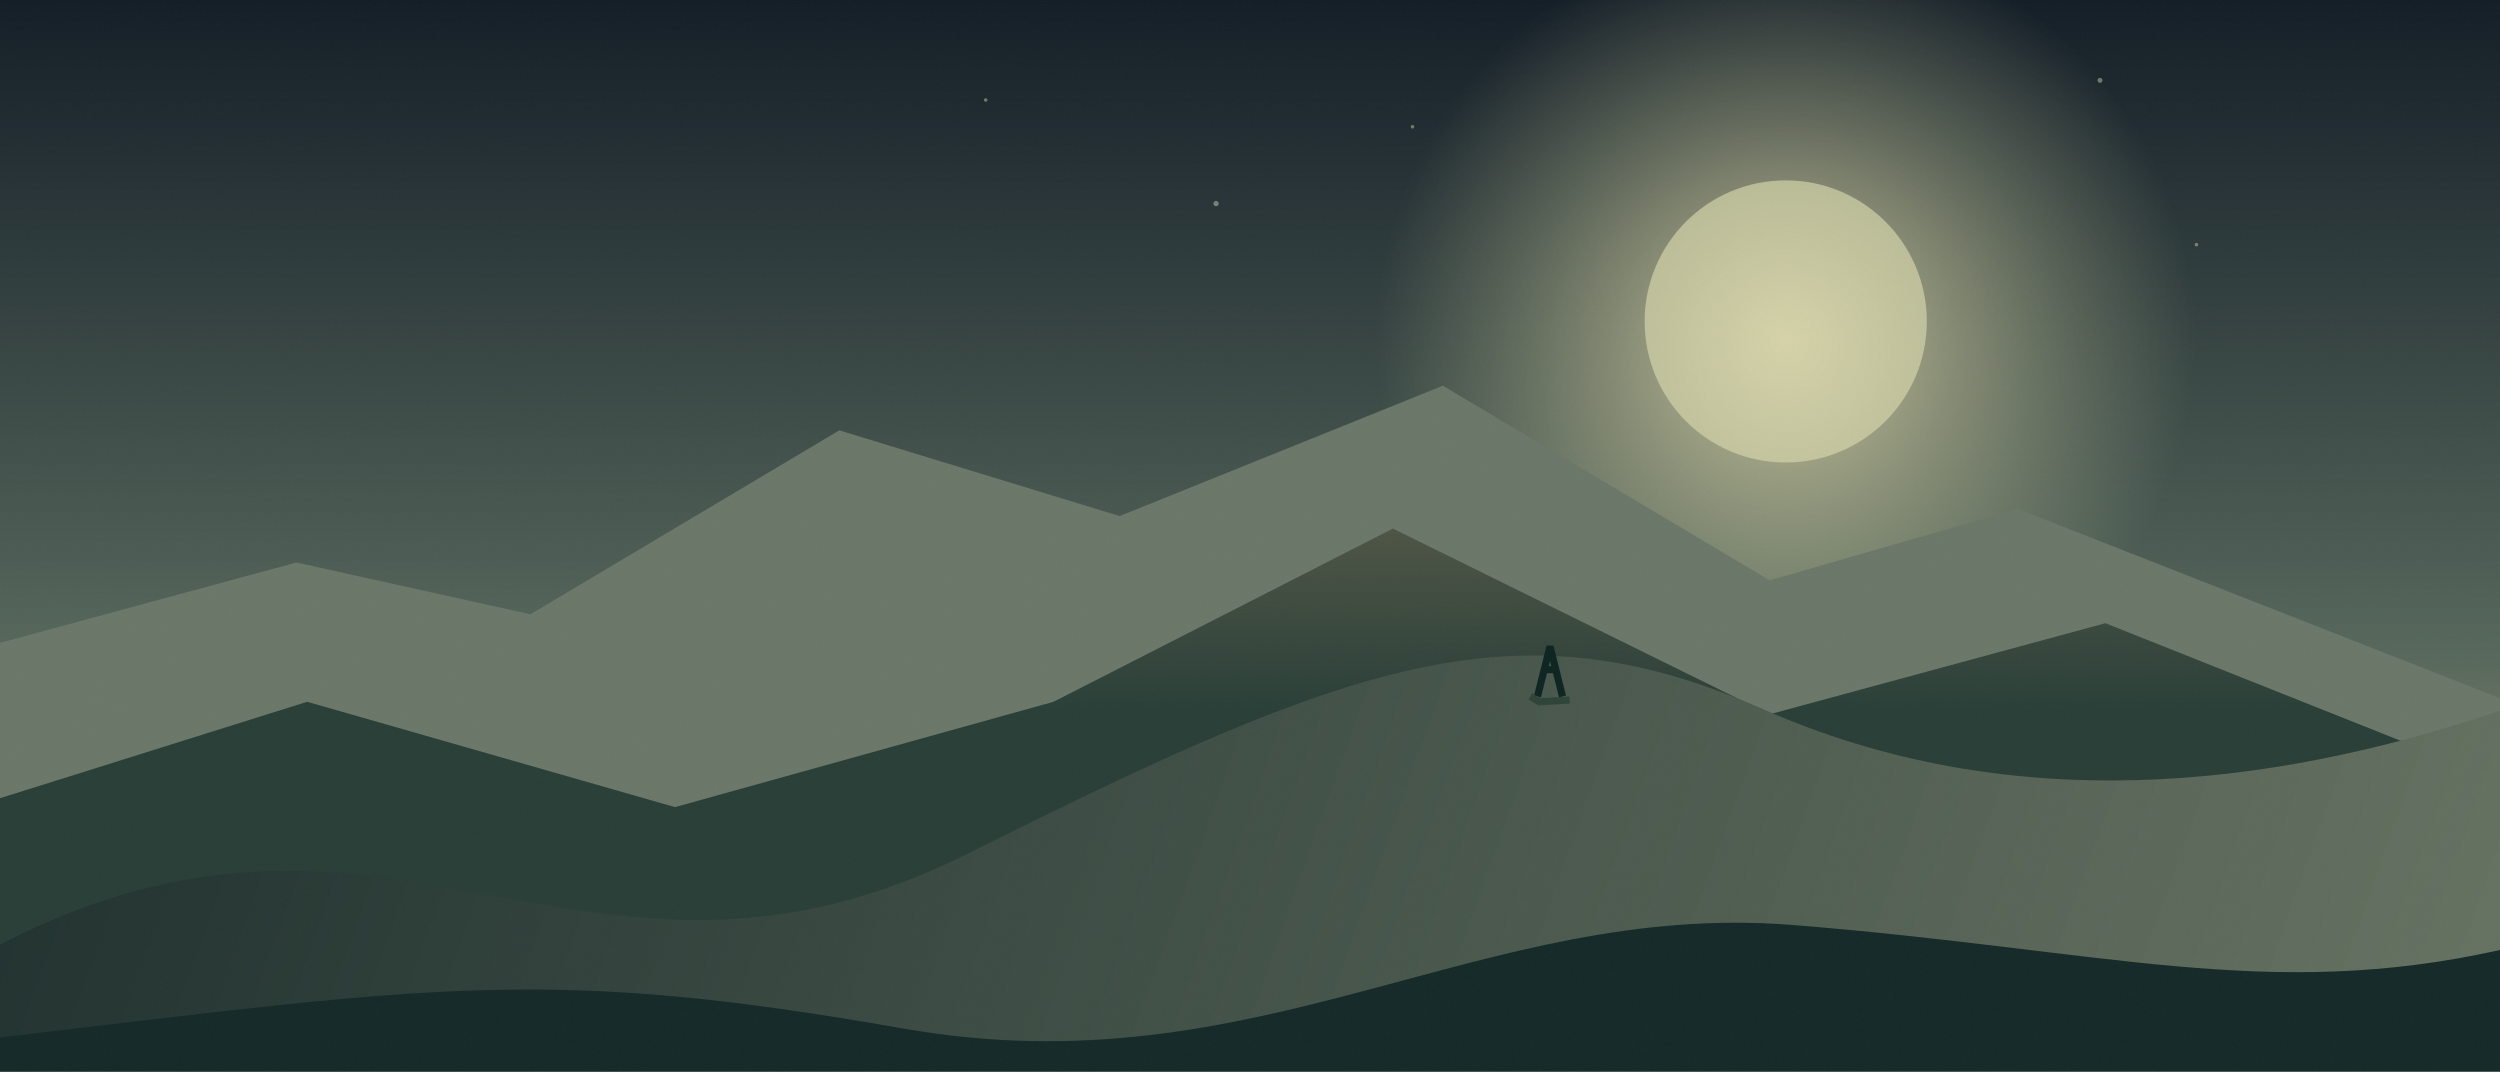
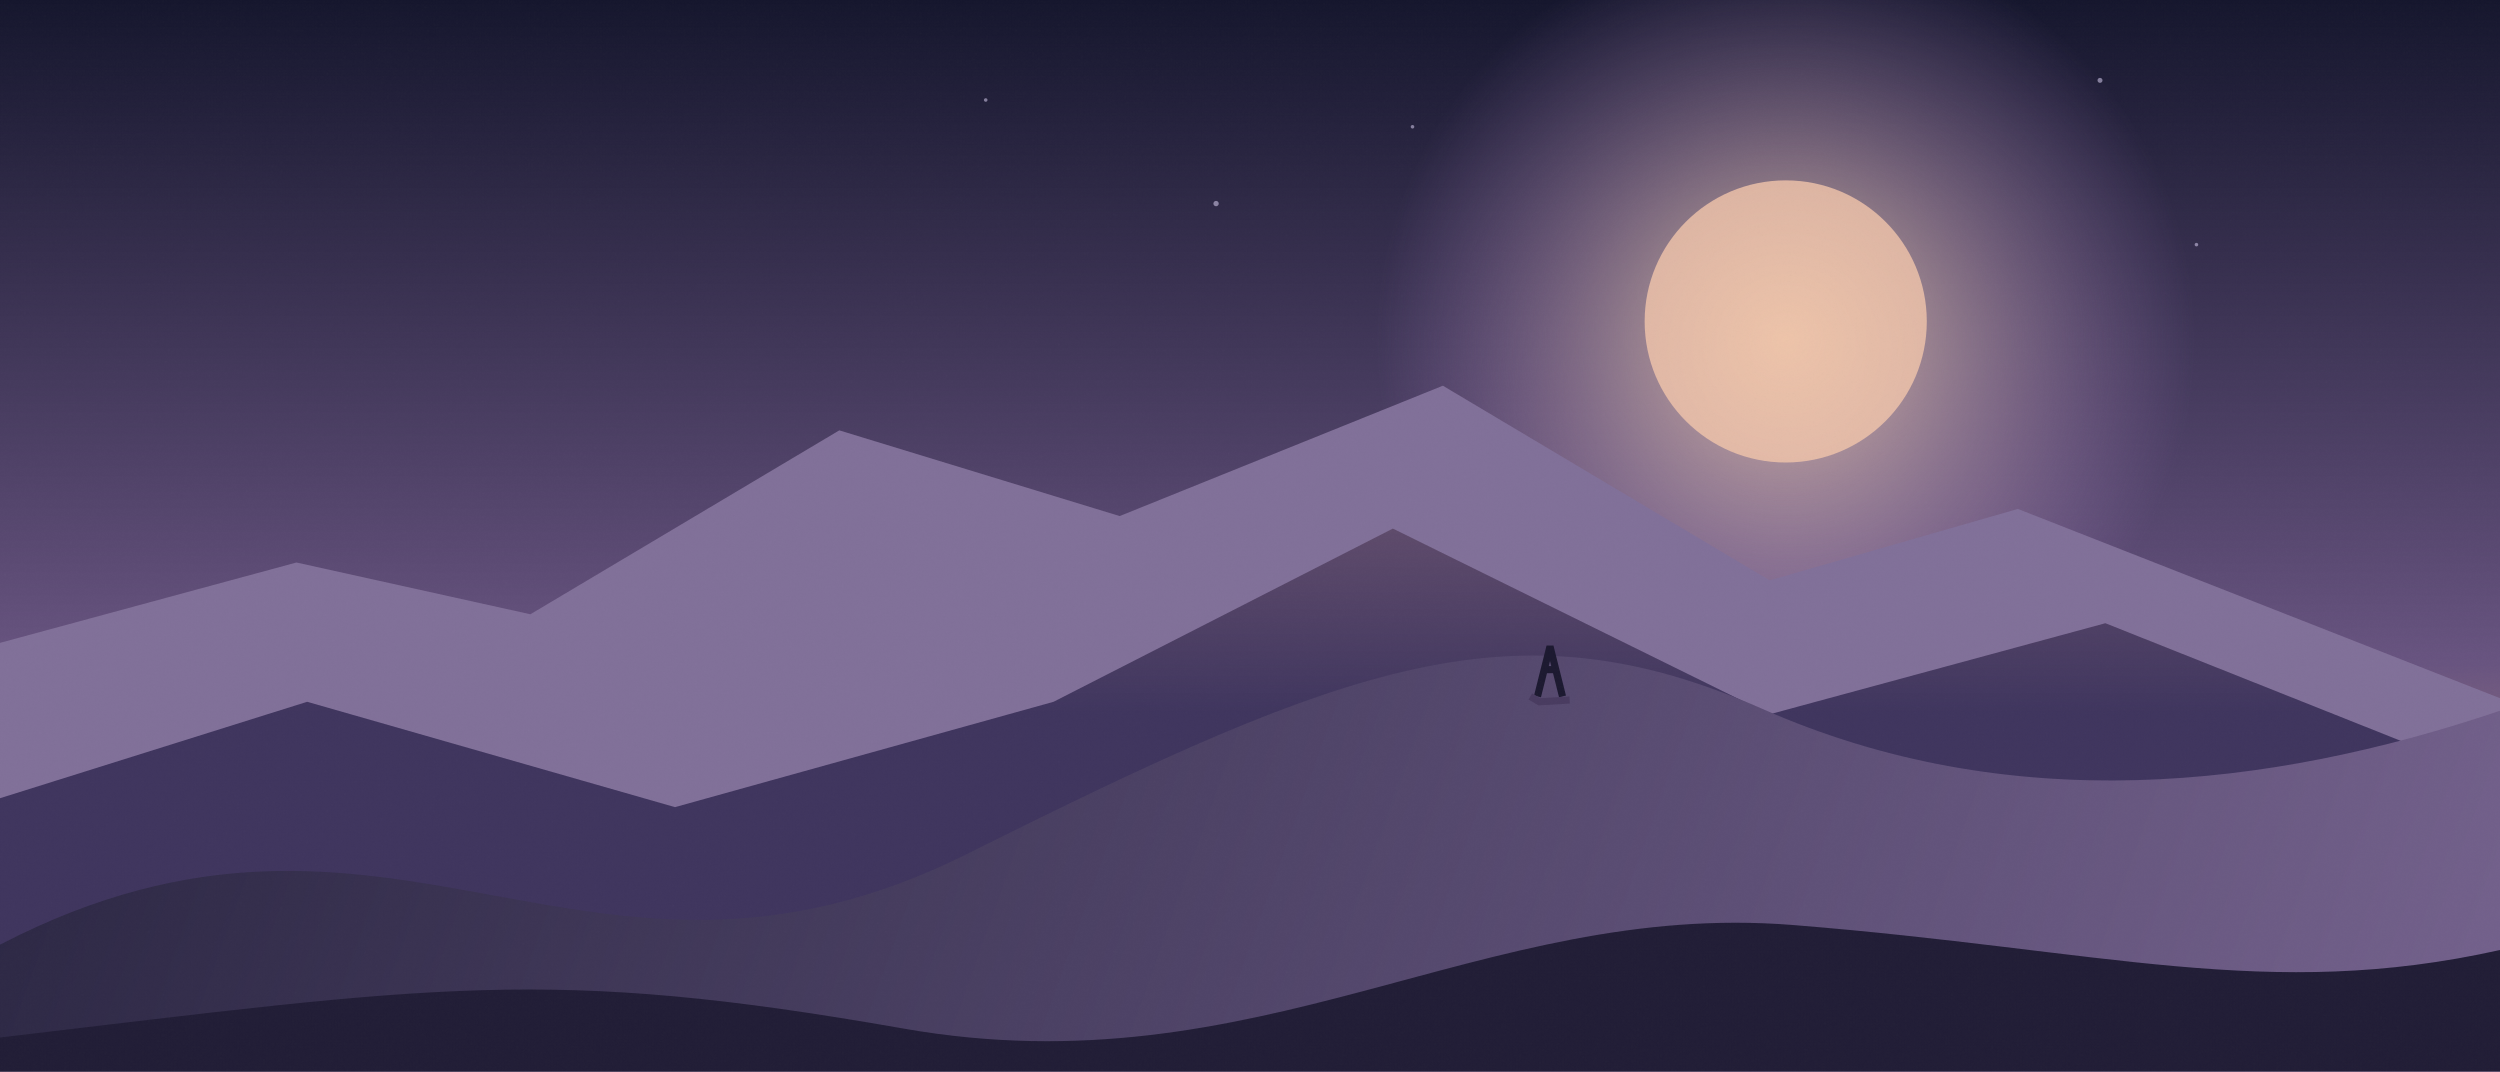
<svg xmlns="http://www.w3.org/2000/svg" viewBox="0 0 1400 600" fill="none">
  <defs>
    <linearGradient id="sky" x2="0" y2="600" gradientUnits="userSpaceOnUse">
-       <stop stop-color="#141e27" />
-       <stop offset=".62" stop-color="#58695d" />
-       <stop offset="1" stop-color="#daa873" />
+       <stop stop-color="#15162d" />
+       <stop offset=".62" stop-color="#685480" />
+       <stop offset="1" stop-color="#dd9d7a" />
    </linearGradient>
    <radialGradient id="sun">
-       <stop stop-color="#f4e8b6" stop-opacity=".8" />
-       <stop offset="1" stop-color="#bdc598" stop-opacity="0" />
+       <stop stop-color="#ffdfb4" stop-opacity=".8" />
+       <stop offset="1" stop-color="#bd91d9" stop-opacity="0" />
    </radialGradient>
    <linearGradient id="ridge" x2="0" y2="400" gradientUnits="userSpaceOnUse">
-       <stop stop-color="#b8946d" />
-       <stop offset="1" stop-color="#293f38" />
+       <stop stop-color="#b78a91" />
+       <stop offset="1" stop-color="#3f355e" />
    </linearGradient>
    <linearGradient id="front" x2="1400" y2="500" gradientUnits="userSpaceOnUse">
-       <stop stop-color="#192b2a" />
-       <stop offset="1" stop-color="#657161" />
+       <stop stop-color="#24213c" />
+       <stop offset="1" stop-color="#72608b" />
    </linearGradient>
    <filter id="grain">
      <feTurbulence baseFrequency=".62" numOctaves="3" seed="5" stitchTiles="stitch" />
      <feColorMatrix type="saturate" values="0" />
      <feComponentTransfer>
        <feFuncA type="linear" slope=".07" />
      </feComponentTransfer>
      <feBlend in="SourceGraphic" mode="soft-light" />
    </filter>
  </defs>
  <path fill="url(#sky)" d="M0 0h1400v600H0z" />
  <circle cx="1000" cy="190" r="230" fill="url(#sun)" />
-   <circle cx="1000" cy="180" r="79" fill="#d9d9ae" opacity=".65" />
-   <path d="M0 360 166 315 297 344 470 241 627 289 808 216 991 325 1130 285 1400 391V600H0Z" fill="#6a7769" />
+   <circle cx="1000" cy="180" r="79" fill="#f3c5ab" opacity=".8" />
+   <path d="M0 360 166 315 297 344 470 241 627 289 808 216 991 325 1130 285 1400 391V600H0Z" fill="#817099" />
  <path d="m0 447 172-54 206 59 212-59 190-97 211 104 188-51 221 88V600H0Z" fill="url(#ridge)" />
  <path d="M0 529c220-114 328 56 542-51s307-142 445-81 283 45 413 1v202H0Z" fill="url(#front)" />
-   <path d="M0 581c245-29 307-40 506-5s323-72 498-58 266 43 396 14v68H0Z" fill="#152a29" />
-   <path d="m861 390 7-28 7 28m-9-15h6" stroke="#0e2522" stroke-width="4" />
-   <path d="m857 390 5 3 17-1" stroke="#304438" stroke-width="4" />
-   <g fill="#e5efce" opacity=".4">
+   <path d="M0 581c245-29 307-40 506-5s323-72 498-58 266 43 396 14v68H0Z" fill="#211d36" />
+   <path d="m861 390 7-28 7 28m-9-15h6" stroke="#1c1930" stroke-width="4" />
+   <path d="m857 390 5 3 17-1" stroke="#493b60" stroke-width="4" />
+   <g fill="#e8ddff" opacity=".5">
    <circle cx="791" cy="71" r="1" />
    <circle cx="1176" cy="45" r="1.4" />
    <circle cx="552" cy="56" r="1" />
    <circle cx="1230" cy="137" r="1" />
    <circle cx="681" cy="114" r="1.5" />
  </g>
  <path d="M0 0h1400v600H0z" filter="url(#grain)" opacity=".35" />
</svg>
